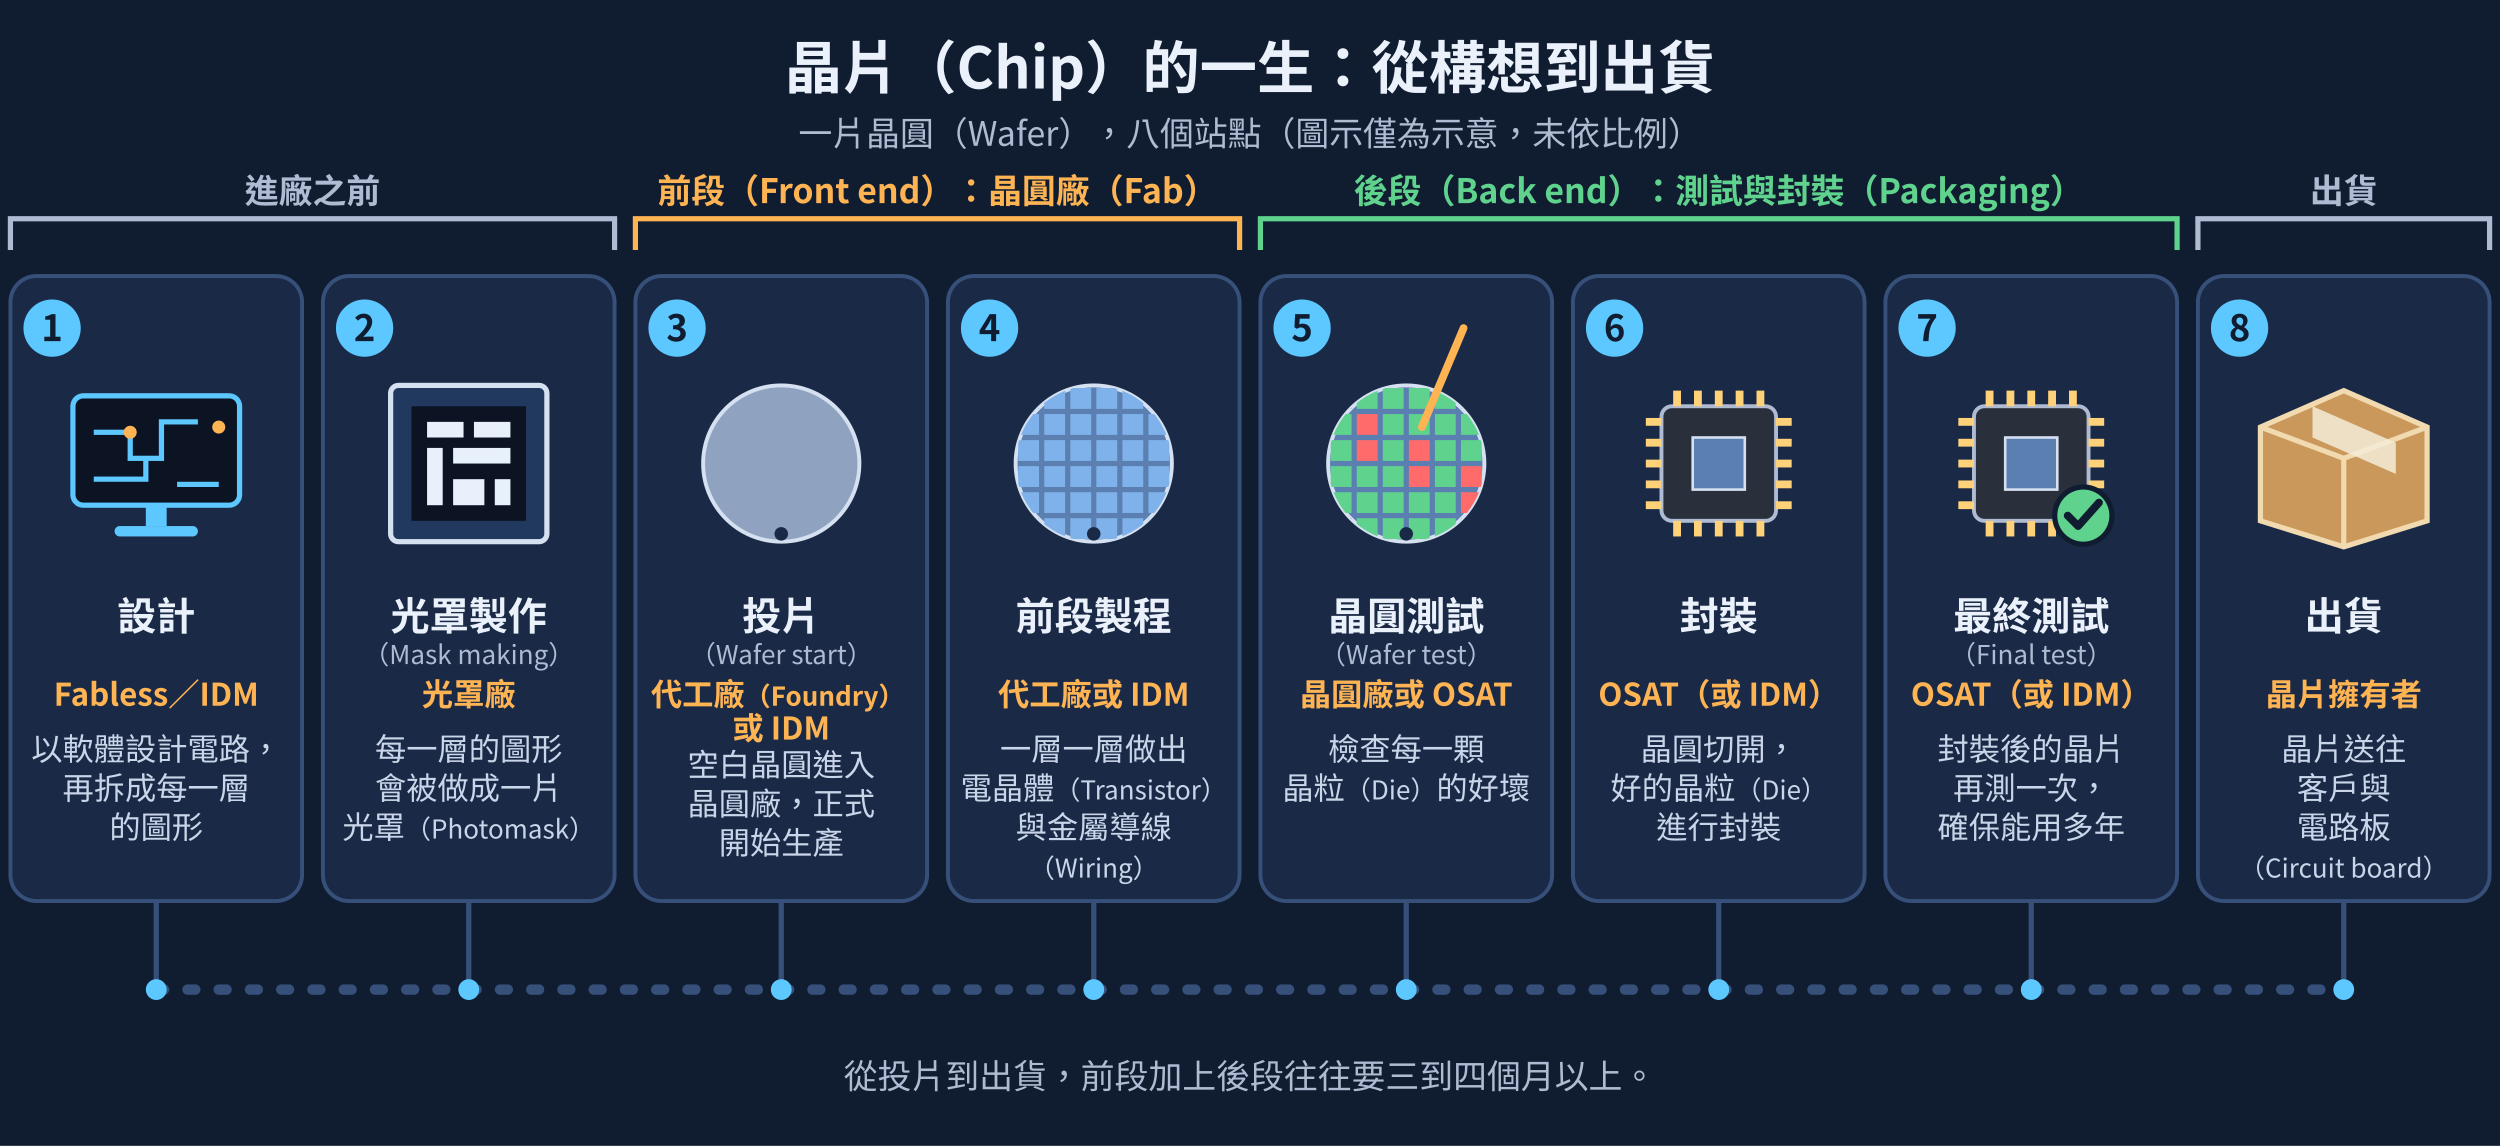
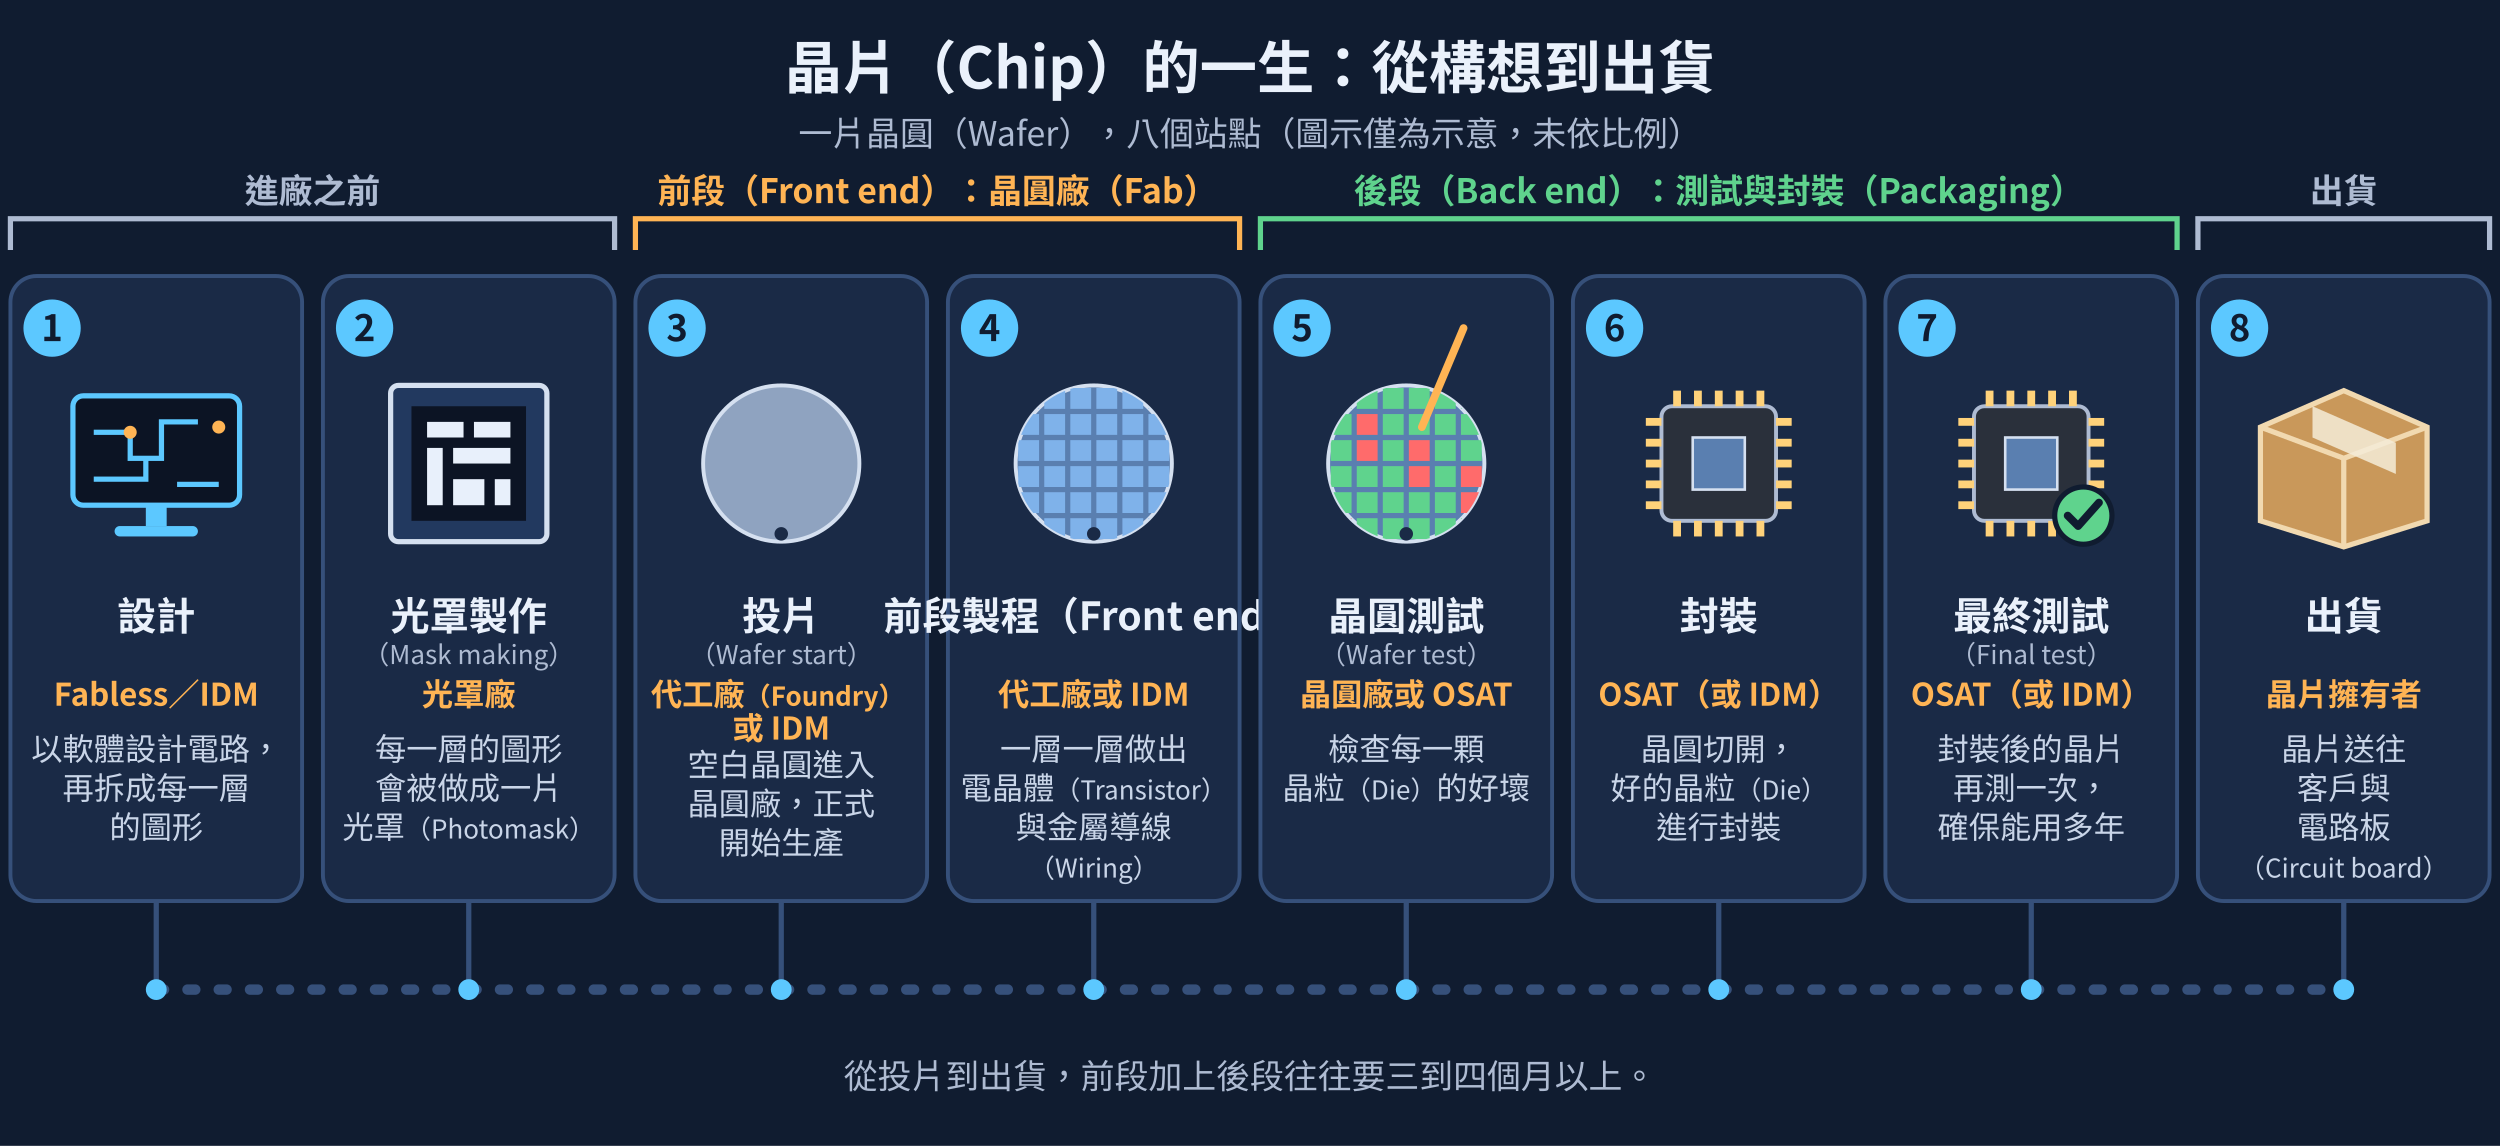
<svg xmlns="http://www.w3.org/2000/svg" xml:lang="zh-Hant-TW" viewBox="0 0 960 440" width="960" height="440" role="img" aria-labelledby="t d">
  <style>text{font-family:'Noto Sans TC','PingFang TC','Microsoft JhengHei','Noto Sans CJK TC',system-ui,-apple-system,'Segoe UI',Roboto,sans-serif}.g{opacity:0;animation:gl 12s infinite}@keyframes gl{0%{opacity:0}2%{opacity:1}11%{opacity:1}13.5%{opacity:0}100%{opacity:0}}.tok{animation:mv 12s linear infinite}@keyframes mv{0%{transform:translateX(0);opacity:0}1.5%{opacity:1}7.5%{transform:translateX(0px)}12.5%{transform:translateX(120px)}20.0%{transform:translateX(120px)}25.0%{transform:translateX(240px)}32.5%{transform:translateX(240px)}37.5%{transform:translateX(360px)}45.0%{transform:translateX(360px)}50.0%{transform:translateX(480px)}57.5%{transform:translateX(480px)}62.5%{transform:translateX(600px)}70.0%{transform:translateX(600px)}75.0%{transform:translateX(720px)}82.5%{transform:translateX(720px)}87.5%{transform:translateX(840px)}96%{transform:translateX(840px);opacity:1}99%{opacity:0;transform:translateX(840px)}100%{opacity:0;transform:translateX(840px)}}@media (prefers-reduced-motion:reduce){.g,.tok{animation:none}.g.first{opacity:1}.tok{opacity:0}}</style>
  <rect width="960" height="440" fill="#101c30" />
  <text x="480" y="34" text-anchor="middle" font-size="22" font-weight="700" fill="#eaf1fb">晶片（Chip）的一生：從構想到出貨</text>
  <text x="480" y="56" text-anchor="middle" font-size="13" fill="#aebbd2">一片晶圓（Wafer），八個站點（圖示僅為示意，未依比例）</text>
  <path d="M4 96 V84 H236 V96" fill="none" stroke="#aebbd2" stroke-width="2" />
  <text x="120.0" y="78" text-anchor="middle" font-size="13" font-weight="600" fill="#aebbd2">進廠之前</text>
  <path d="M244 96 V84 H476 V96" fill="none" stroke="#ffb454" stroke-width="2" />
  <text x="360.0" y="78" text-anchor="middle" font-size="13" font-weight="600" fill="#ffb454">前段（Front end）：晶圓廠（Fab）</text>
  <path d="M484 96 V84 H836 V96" fill="none" stroke="#5fd38d" stroke-width="2" />
  <text x="660.0" y="78" text-anchor="middle" font-size="13" font-weight="600" fill="#5fd38d">後段（Back end）：測試與封裝（Packaging）</text>
  <path d="M844 96 V84 H956 V96" fill="none" stroke="#aebbd2" stroke-width="2" />
  <text x="900.0" y="78" text-anchor="middle" font-size="13" font-weight="600" fill="#aebbd2">出貨</text>
  <rect x="4" y="106" width="112" height="240" rx="10" fill="#1a2a46" stroke="#36507a" stroke-width="1.5" />
  <rect class="g first" x="4" y="106" width="112" height="240" rx="10" fill="#5cc8ff" fill-opacity=".14" stroke="#5cc8ff" stroke-width="3" style="animation-delay:0.0s" />
  <circle cx="20" cy="126" r="11" fill="#5cc8ff" />
  <text x="20" y="131" text-anchor="middle" font-size="14" font-weight="700" fill="#101c30">1</text>
  <rect x="28" y="152" width="64" height="42" rx="4" fill="#0c1424" stroke="#5cc8ff" stroke-width="2" />
  <path d="M36 166 h14 v10 h12 v-14 h14 M36 184 h20 v-8 M68 186 h16" fill="none" stroke="#5cc8ff" stroke-width="2" />
  <circle cx="50" cy="166" r="2.5" fill="#ffb454" />
  <circle cx="84" cy="164" r="2.5" fill="#ffb454" />
  <rect x="56" y="194" width="8" height="8" fill="#5cc8ff" />
  <rect x="44" y="202" width="32" height="4" rx="2" fill="#5cc8ff" />
  <text x="60" y="242" text-anchor="middle" font-size="15" font-weight="700" fill="#eaf1fb">設計</text>
  <text x="60" y="271" text-anchor="middle" font-size="12" font-weight="600" fill="#ffb454">Fabless／IDM</text>
  <text x="60" y="292" text-anchor="middle" font-size="12" fill="#c9d5e8">以軟體設計電路，</text>
  <text x="60" y="307" text-anchor="middle" font-size="12" fill="#c9d5e8">再拆成每一層</text>
  <text x="60" y="322" text-anchor="middle" font-size="12" fill="#c9d5e8">的圖形</text>
  <rect x="124" y="106" width="112" height="240" rx="10" fill="#1a2a46" stroke="#36507a" stroke-width="1.5" />
  <rect class="g" x="124" y="106" width="112" height="240" rx="10" fill="#5cc8ff" fill-opacity=".14" stroke="#5cc8ff" stroke-width="3" style="animation-delay:1.5s" />
  <circle cx="140" cy="126" r="11" fill="#5cc8ff" />
  <text x="140" y="131" text-anchor="middle" font-size="14" font-weight="700" fill="#101c30">2</text>
  <rect x="150" y="148" width="60" height="60" rx="3" fill="#22395f" stroke="#d5e0f0" stroke-width="2" />
  <rect x="158" y="156" width="44" height="44" fill="#0c1424" />
  <rect x="164" y="162" width="14" height="6" fill="#e8f0fb" />
  <rect x="182" y="162" width="14" height="6" fill="#e8f0fb" />
  <rect x="164" y="172" width="6" height="22" fill="#e8f0fb" />
  <rect x="174" y="172" width="22" height="6" fill="#e8f0fb" />
  <rect x="174" y="184" width="12" height="10" fill="#e8f0fb" />
  <rect x="190" y="184" width="6" height="10" fill="#e8f0fb" />
  <text x="180" y="242" text-anchor="middle" font-size="15" font-weight="700" fill="#eaf1fb">光罩製作</text>
  <text x="180" y="255" text-anchor="middle" font-size="10" fill="#aebbd2">（Mask making）</text>
  <text x="180" y="271" text-anchor="middle" font-size="12" font-weight="600" fill="#ffb454">光罩廠</text>
  <text x="180" y="292" text-anchor="middle" font-size="12" fill="#c9d5e8">每一層的圖形</text>
  <text x="180" y="307" text-anchor="middle" font-size="12" fill="#c9d5e8">會被做成一片</text>
  <text x="180" y="322" text-anchor="middle" font-size="12" fill="#c9d5e8">光罩<tspan font-size="10">（Photomask）</tspan>
  </text>
  <rect x="244" y="106" width="112" height="240" rx="10" fill="#1a2a46" stroke="#36507a" stroke-width="1.5" />
  <rect class="g" x="244" y="106" width="112" height="240" rx="10" fill="#5cc8ff" fill-opacity=".14" stroke="#5cc8ff" stroke-width="3" style="animation-delay:3.0s" />
  <circle cx="260" cy="126" r="11" fill="#5cc8ff" />
  <text x="260" y="131" text-anchor="middle" font-size="14" font-weight="700" fill="#101c30">3</text>
  <clipPath id="w300">
    <circle cx="300" cy="178" r="30" />
  </clipPath>
  <circle cx="300" cy="178" r="30" fill="#8fa3c0" stroke="#d5e0f0" stroke-width="1.5" />
  <circle cx="300" cy="205" r="2.6" fill="#1a2a46" />
  <text x="300" y="242" text-anchor="middle" font-size="15" font-weight="700" fill="#eaf1fb">投片</text>
  <text x="300" y="255" text-anchor="middle" font-size="10" fill="#aebbd2">（Wafer start）</text>
  <text x="300" y="271" text-anchor="middle" font-size="12" font-weight="600" fill="#ffb454">代工廠<tspan font-size="10">（Foundry）</tspan>
    <tspan x="300" dy="13">或 IDM</tspan>
  </text>
  <text x="300" y="298" text-anchor="middle" font-size="12" fill="#c9d5e8">空白晶圓進入</text>
  <text x="300" y="313" text-anchor="middle" font-size="12" fill="#c9d5e8">晶圓廠，正式</text>
  <text x="300" y="328" text-anchor="middle" font-size="12" fill="#c9d5e8">開始生產</text>
  <rect x="364" y="106" width="112" height="240" rx="10" fill="#1a2a46" stroke="#36507a" stroke-width="1.5" />
  <rect class="g" x="364" y="106" width="112" height="240" rx="10" fill="#5cc8ff" fill-opacity=".14" stroke="#5cc8ff" stroke-width="3" style="animation-delay:4.5s" />
  <circle cx="380" cy="126" r="11" fill="#5cc8ff" />
  <text x="380" y="131" text-anchor="middle" font-size="14" font-weight="700" fill="#101c30">4</text>
  <clipPath id="w420">
    <circle cx="420" cy="178" r="30" />
  </clipPath>
  <circle cx="420" cy="178" r="30" fill="#5a7fb0" stroke="#d5e0f0" stroke-width="1.5" />
  <g clip-path="url(#w420)">
    <rect x="391" y="149" width="8" height="8" fill="#7fb2ea" />
    <rect x="401" y="149" width="8" height="8" fill="#7fb2ea" />
    <rect x="411" y="149" width="8" height="8" fill="#7fb2ea" />
    <rect x="421" y="149" width="8" height="8" fill="#7fb2ea" />
    <rect x="431" y="149" width="8" height="8" fill="#7fb2ea" />
    <rect x="441" y="149" width="8" height="8" fill="#7fb2ea" />
    <rect x="391" y="159" width="8" height="8" fill="#7fb2ea" />
    <rect x="401" y="159" width="8" height="8" fill="#7fb2ea" />
    <rect x="411" y="159" width="8" height="8" fill="#7fb2ea" />
    <rect x="421" y="159" width="8" height="8" fill="#7fb2ea" />
    <rect x="431" y="159" width="8" height="8" fill="#7fb2ea" />
    <rect x="441" y="159" width="8" height="8" fill="#7fb2ea" />
    <rect x="391" y="169" width="8" height="8" fill="#7fb2ea" />
    <rect x="401" y="169" width="8" height="8" fill="#7fb2ea" />
    <rect x="411" y="169" width="8" height="8" fill="#7fb2ea" />
    <rect x="421" y="169" width="8" height="8" fill="#7fb2ea" />
    <rect x="431" y="169" width="8" height="8" fill="#7fb2ea" />
    <rect x="441" y="169" width="8" height="8" fill="#7fb2ea" />
    <rect x="391" y="179" width="8" height="8" fill="#7fb2ea" />
    <rect x="401" y="179" width="8" height="8" fill="#7fb2ea" />
    <rect x="411" y="179" width="8" height="8" fill="#7fb2ea" />
    <rect x="421" y="179" width="8" height="8" fill="#7fb2ea" />
    <rect x="431" y="179" width="8" height="8" fill="#7fb2ea" />
    <rect x="441" y="179" width="8" height="8" fill="#7fb2ea" />
    <rect x="391" y="189" width="8" height="8" fill="#7fb2ea" />
    <rect x="401" y="189" width="8" height="8" fill="#7fb2ea" />
    <rect x="411" y="189" width="8" height="8" fill="#7fb2ea" />
    <rect x="421" y="189" width="8" height="8" fill="#7fb2ea" />
    <rect x="431" y="189" width="8" height="8" fill="#7fb2ea" />
    <rect x="441" y="189" width="8" height="8" fill="#7fb2ea" />
    <rect x="391" y="199" width="8" height="8" fill="#7fb2ea" />
    <rect x="401" y="199" width="8" height="8" fill="#7fb2ea" />
    <rect x="411" y="199" width="8" height="8" fill="#7fb2ea" />
    <rect x="421" y="199" width="8" height="8" fill="#7fb2ea" />
    <rect x="431" y="199" width="8" height="8" fill="#7fb2ea" />
    <rect x="441" y="199" width="8" height="8" fill="#7fb2ea" />
  </g>
  <circle cx="420" cy="205" r="2.6" fill="#1a2a46" />
-   <text x="420" y="242" text-anchor="middle" font-size="15" font-weight="700" fill="#eaf1fb">前段製程</text>
+   <text x="420" y="242" text-anchor="middle" font-size="15" font-weight="700" fill="#eaf1fb">前段製程（Front end）</text>
  <text x="420" y="271" text-anchor="middle" font-size="12" font-weight="600" fill="#ffb454">代工廠或 IDM</text>
  <text x="420" y="292" text-anchor="middle" font-size="12" fill="#c9d5e8">一層一層做出</text>
  <text x="420" y="307" text-anchor="middle" font-size="12" fill="#c9d5e8">電晶體<tspan font-size="10">（Transistor）</tspan>
  </text>
  <text x="420" y="322" text-anchor="middle" font-size="12" fill="#c9d5e8">與金屬導線</text>
  <text x="420" y="337" text-anchor="middle" font-size="12" fill="#c9d5e8">
    <tspan font-size="10">（Wiring）</tspan>
  </text>
  <rect x="484" y="106" width="112" height="240" rx="10" fill="#1a2a46" stroke="#36507a" stroke-width="1.5" />
  <rect class="g" x="484" y="106" width="112" height="240" rx="10" fill="#5cc8ff" fill-opacity=".14" stroke="#5cc8ff" stroke-width="3" style="animation-delay:6.0s" />
  <circle cx="500" cy="126" r="11" fill="#5cc8ff" />
  <text x="500" y="131" text-anchor="middle" font-size="14" font-weight="700" fill="#101c30">5</text>
  <clipPath id="w540">
    <circle cx="540" cy="178" r="30" />
  </clipPath>
  <circle cx="540" cy="178" r="30" fill="#5a7fb0" stroke="#d5e0f0" stroke-width="1.5" />
  <g clip-path="url(#w540)">
    <rect x="511" y="149" width="8" height="8" fill="#5fd38d" />
    <rect x="521" y="149" width="8" height="8" fill="#5fd38d" />
    <rect x="531" y="149" width="8" height="8" fill="#5fd38d" />
    <rect x="541" y="149" width="8" height="8" fill="#5fd38d" />
    <rect x="551" y="149" width="8" height="8" fill="#5fd38d" />
    <rect x="561" y="149" width="8" height="8" fill="#5fd38d" />
    <rect x="511" y="159" width="8" height="8" fill="#5fd38d" />
    <rect x="521" y="159" width="8" height="8" fill="#ff6b6b" />
    <rect x="531" y="159" width="8" height="8" fill="#5fd38d" />
    <rect x="541" y="159" width="8" height="8" fill="#5fd38d" />
    <rect x="551" y="159" width="8" height="8" fill="#5fd38d" />
    <rect x="561" y="159" width="8" height="8" fill="#5fd38d" />
    <rect x="511" y="169" width="8" height="8" fill="#5fd38d" />
    <rect x="521" y="169" width="8" height="8" fill="#ff6b6b" />
    <rect x="531" y="169" width="8" height="8" fill="#5fd38d" />
    <rect x="541" y="169" width="8" height="8" fill="#ff6b6b" />
    <rect x="551" y="169" width="8" height="8" fill="#5fd38d" />
    <rect x="561" y="169" width="8" height="8" fill="#5fd38d" />
    <rect x="511" y="179" width="8" height="8" fill="#5fd38d" />
    <rect x="521" y="179" width="8" height="8" fill="#5fd38d" />
    <rect x="531" y="179" width="8" height="8" fill="#5fd38d" />
    <rect x="541" y="179" width="8" height="8" fill="#ff6b6b" />
    <rect x="551" y="179" width="8" height="8" fill="#5fd38d" />
    <rect x="561" y="179" width="8" height="8" fill="#ff6b6b" />
    <rect x="511" y="189" width="8" height="8" fill="#5fd38d" />
    <rect x="521" y="189" width="8" height="8" fill="#5fd38d" />
    <rect x="531" y="189" width="8" height="8" fill="#5fd38d" />
    <rect x="541" y="189" width="8" height="8" fill="#5fd38d" />
    <rect x="551" y="189" width="8" height="8" fill="#5fd38d" />
    <rect x="561" y="189" width="8" height="8" fill="#ff6b6b" />
    <rect x="511" y="199" width="8" height="8" fill="#ff6b6b" />
    <rect x="521" y="199" width="8" height="8" fill="#5fd38d" />
    <rect x="531" y="199" width="8" height="8" fill="#5fd38d" />
    <rect x="541" y="199" width="8" height="8" fill="#5fd38d" />
    <rect x="551" y="199" width="8" height="8" fill="#5fd38d" />
    <rect x="561" y="199" width="8" height="8" fill="#5fd38d" />
  </g>
  <circle cx="540" cy="205" r="2.6" fill="#1a2a46" />
  <path d="M562 126 L546 164" stroke="#ffb454" stroke-width="3" stroke-linecap="round" />
  <circle cx="562" cy="126" r="0" fill="none" />
  <text x="540" y="242" text-anchor="middle" font-size="15" font-weight="700" fill="#eaf1fb">晶圓測試</text>
  <text x="540" y="255" text-anchor="middle" font-size="10" fill="#aebbd2">（Wafer test）</text>
  <text x="540" y="271" text-anchor="middle" font-size="12" font-weight="600" fill="#ffb454">晶圓廠或 OSAT</text>
  <text x="540" y="292" text-anchor="middle" font-size="12" fill="#c9d5e8">檢查每一顆</text>
  <text x="540" y="307" text-anchor="middle" font-size="12" fill="#c9d5e8">晶粒<tspan font-size="10">（Die）</tspan>的好壞</text>
  <rect x="604" y="106" width="112" height="240" rx="10" fill="#1a2a46" stroke="#36507a" stroke-width="1.5" />
  <rect class="g" x="604" y="106" width="112" height="240" rx="10" fill="#5cc8ff" fill-opacity=".14" stroke="#5cc8ff" stroke-width="3" style="animation-delay:7.5s" />
  <circle cx="620" cy="126" r="11" fill="#5cc8ff" />
  <text x="620" y="131" text-anchor="middle" font-size="14" font-weight="700" fill="#101c30">6</text>
  <rect x="638" y="156" width="44" height="44" rx="4" fill="#2a303b" stroke="#aebbd2" stroke-width="1.5" />
  <rect x="632" y="160.5" width="6" height="3" fill="#ffd27a" />
  <rect x="682" y="160.5" width="6" height="3" fill="#ffd27a" />
  <rect x="642.5" y="150" width="3" height="6" fill="#ffd27a" />
  <rect x="642.5" y="200" width="3" height="6" fill="#ffd27a" />
  <rect x="632" y="168.5" width="6" height="3" fill="#ffd27a" />
  <rect x="682" y="168.5" width="6" height="3" fill="#ffd27a" />
  <rect x="650.5" y="150" width="3" height="6" fill="#ffd27a" />
  <rect x="650.5" y="200" width="3" height="6" fill="#ffd27a" />
  <rect x="632" y="176.5" width="6" height="3" fill="#ffd27a" />
  <rect x="682" y="176.5" width="6" height="3" fill="#ffd27a" />
  <rect x="658.5" y="150" width="3" height="6" fill="#ffd27a" />
  <rect x="658.5" y="200" width="3" height="6" fill="#ffd27a" />
  <rect x="632" y="184.5" width="6" height="3" fill="#ffd27a" />
  <rect x="682" y="184.5" width="6" height="3" fill="#ffd27a" />
  <rect x="666.5" y="150" width="3" height="6" fill="#ffd27a" />
  <rect x="666.5" y="200" width="3" height="6" fill="#ffd27a" />
  <rect x="632" y="192.5" width="6" height="3" fill="#ffd27a" />
  <rect x="682" y="192.5" width="6" height="3" fill="#ffd27a" />
  <rect x="674.5" y="150" width="3" height="6" fill="#ffd27a" />
  <rect x="674.5" y="200" width="3" height="6" fill="#ffd27a" />
  <rect x="650" y="168" width="20" height="20" fill="#5a7fb0" stroke="#d5e0f0" />
  <text x="660" y="242" text-anchor="middle" font-size="15" font-weight="700" fill="#eaf1fb">封裝</text>
  <text x="660" y="271" text-anchor="middle" font-size="12" font-weight="600" fill="#ffb454">OSAT（或 IDM）</text>
  <text x="660" y="292" text-anchor="middle" font-size="12" fill="#c9d5e8">晶圓切開，</text>
  <text x="660" y="307" text-anchor="middle" font-size="12" fill="#c9d5e8">好的晶粒<tspan font-size="10">（Die）</tspan>
  </text>
  <text x="660" y="322" text-anchor="middle" font-size="12" fill="#c9d5e8">進行封裝</text>
  <rect x="724" y="106" width="112" height="240" rx="10" fill="#1a2a46" stroke="#36507a" stroke-width="1.5" />
  <rect class="g" x="724" y="106" width="112" height="240" rx="10" fill="#5cc8ff" fill-opacity=".14" stroke="#5cc8ff" stroke-width="3" style="animation-delay:9.0s" />
  <circle cx="740" cy="126" r="11" fill="#5cc8ff" />
  <text x="740" y="131" text-anchor="middle" font-size="14" font-weight="700" fill="#101c30">7</text>
  <rect x="758" y="156" width="44" height="44" rx="4" fill="#2a303b" stroke="#aebbd2" stroke-width="1.5" />
  <rect x="752" y="160.5" width="6" height="3" fill="#ffd27a" />
  <rect x="802" y="160.5" width="6" height="3" fill="#ffd27a" />
  <rect x="762.5" y="150" width="3" height="6" fill="#ffd27a" />
  <rect x="762.5" y="200" width="3" height="6" fill="#ffd27a" />
  <rect x="752" y="168.5" width="6" height="3" fill="#ffd27a" />
  <rect x="802" y="168.5" width="6" height="3" fill="#ffd27a" />
  <rect x="770.5" y="150" width="3" height="6" fill="#ffd27a" />
  <rect x="770.5" y="200" width="3" height="6" fill="#ffd27a" />
  <rect x="752" y="176.5" width="6" height="3" fill="#ffd27a" />
  <rect x="802" y="176.5" width="6" height="3" fill="#ffd27a" />
  <rect x="778.5" y="150" width="3" height="6" fill="#ffd27a" />
  <rect x="778.5" y="200" width="3" height="6" fill="#ffd27a" />
  <rect x="752" y="184.5" width="6" height="3" fill="#ffd27a" />
  <rect x="802" y="184.5" width="6" height="3" fill="#ffd27a" />
  <rect x="786.5" y="150" width="3" height="6" fill="#ffd27a" />
  <rect x="786.5" y="200" width="3" height="6" fill="#ffd27a" />
  <rect x="752" y="192.5" width="6" height="3" fill="#ffd27a" />
  <rect x="802" y="192.5" width="6" height="3" fill="#ffd27a" />
  <rect x="794.5" y="150" width="3" height="6" fill="#ffd27a" />
  <rect x="794.5" y="200" width="3" height="6" fill="#ffd27a" />
  <rect x="770" y="168" width="20" height="20" fill="#5a7fb0" stroke="#d5e0f0" />
  <circle cx="800" cy="198" r="11" fill="#5fd38d" stroke="#101c30" stroke-width="2" />
  <path d="M794 198 l4 4 l8 -9" fill="none" stroke="#101c30" stroke-width="3" stroke-linecap="round" stroke-linejoin="round" />
  <text x="780" y="242" text-anchor="middle" font-size="15" font-weight="700" fill="#eaf1fb">最終測試</text>
  <text x="780" y="255" text-anchor="middle" font-size="10" fill="#aebbd2">（Final test）</text>
  <text x="780" y="271" text-anchor="middle" font-size="12" font-weight="600" fill="#ffb454">OSAT（或 IDM）</text>
  <text x="780" y="292" text-anchor="middle" font-size="12" fill="#c9d5e8">封裝後的晶片</text>
  <text x="780" y="307" text-anchor="middle" font-size="12" fill="#c9d5e8">再測一次，</text>
  <text x="780" y="322" text-anchor="middle" font-size="12" fill="#c9d5e8">確保能用多年</text>
  <rect x="844" y="106" width="112" height="240" rx="10" fill="#1a2a46" stroke="#36507a" stroke-width="1.5" />
  <rect class="g" x="844" y="106" width="112" height="240" rx="10" fill="#5cc8ff" fill-opacity=".14" stroke="#5cc8ff" stroke-width="3" style="animation-delay:10.5s" />
  <circle cx="860" cy="126" r="11" fill="#5cc8ff" />
  <text x="860" y="131" text-anchor="middle" font-size="14" font-weight="700" fill="#101c30">8</text>
  <path d="M868 164 L900 150 L932 164 L932 200 L900 210 L868 200 Z" fill="#c9985a" stroke="#f1d9b0" stroke-width="2" />
  <path d="M868 164 L900 176 L932 164 M900 176 V210" fill="none" stroke="#f1d9b0" stroke-width="2" />
  <path d="M888 156 L920 170 V182 L888 168Z" fill="#f4ecd8" opacity=".85" />
  <text x="900" y="242" text-anchor="middle" font-size="15" font-weight="700" fill="#eaf1fb">出貨</text>
  <text x="900" y="271" text-anchor="middle" font-size="12" font-weight="600" fill="#ffb454">晶片擁有者</text>
  <text x="900" y="292" text-anchor="middle" font-size="12" fill="#c9d5e8">晶片送往</text>
  <text x="900" y="307" text-anchor="middle" font-size="12" fill="#c9d5e8">客戶與</text>
  <text x="900" y="322" text-anchor="middle" font-size="12" fill="#c9d5e8">電路板</text>
  <text x="900" y="337" text-anchor="middle" font-size="12" fill="#c9d5e8">
    <tspan font-size="10">（Circuit board）</tspan>
  </text>
  <line x1="60" y1="380" x2="900" y2="380" stroke="#36507a" stroke-width="4" stroke-dasharray="3 9" stroke-linecap="round" />
  <line x1="60" y1="346" x2="60" y2="380" stroke="#36507a" stroke-width="2" />
  <circle cx="60" cy="380" r="4" fill="#5cc8ff" />
  <line x1="180" y1="346" x2="180" y2="380" stroke="#36507a" stroke-width="2" />
  <circle cx="180" cy="380" r="4" fill="#5cc8ff" />
  <line x1="300" y1="346" x2="300" y2="380" stroke="#36507a" stroke-width="2" />
  <circle cx="300" cy="380" r="4" fill="#5cc8ff" />
  <line x1="420" y1="346" x2="420" y2="380" stroke="#36507a" stroke-width="2" />
  <circle cx="420" cy="380" r="4" fill="#5cc8ff" />
  <line x1="540" y1="346" x2="540" y2="380" stroke="#36507a" stroke-width="2" />
  <circle cx="540" cy="380" r="4" fill="#5cc8ff" />
  <line x1="660" y1="346" x2="660" y2="380" stroke="#36507a" stroke-width="2" />
  <circle cx="660" cy="380" r="4" fill="#5cc8ff" />
  <line x1="780" y1="346" x2="780" y2="380" stroke="#36507a" stroke-width="2" />
  <circle cx="780" cy="380" r="4" fill="#5cc8ff" />
  <line x1="900" y1="346" x2="900" y2="380" stroke="#36507a" stroke-width="2" />
  <circle cx="900" cy="380" r="4" fill="#5cc8ff" />
  <g class="tok" style="opacity:0">
    <circle cx="60" cy="380" r="8" fill="#ffb454" stroke="#fff" stroke-width="2" />
  </g>
  <text x="480" y="418" text-anchor="middle" font-size="13" fill="#aebbd2">從投片到出貨，前段加上後段往往要三到四個月以上。</text>
</svg>
